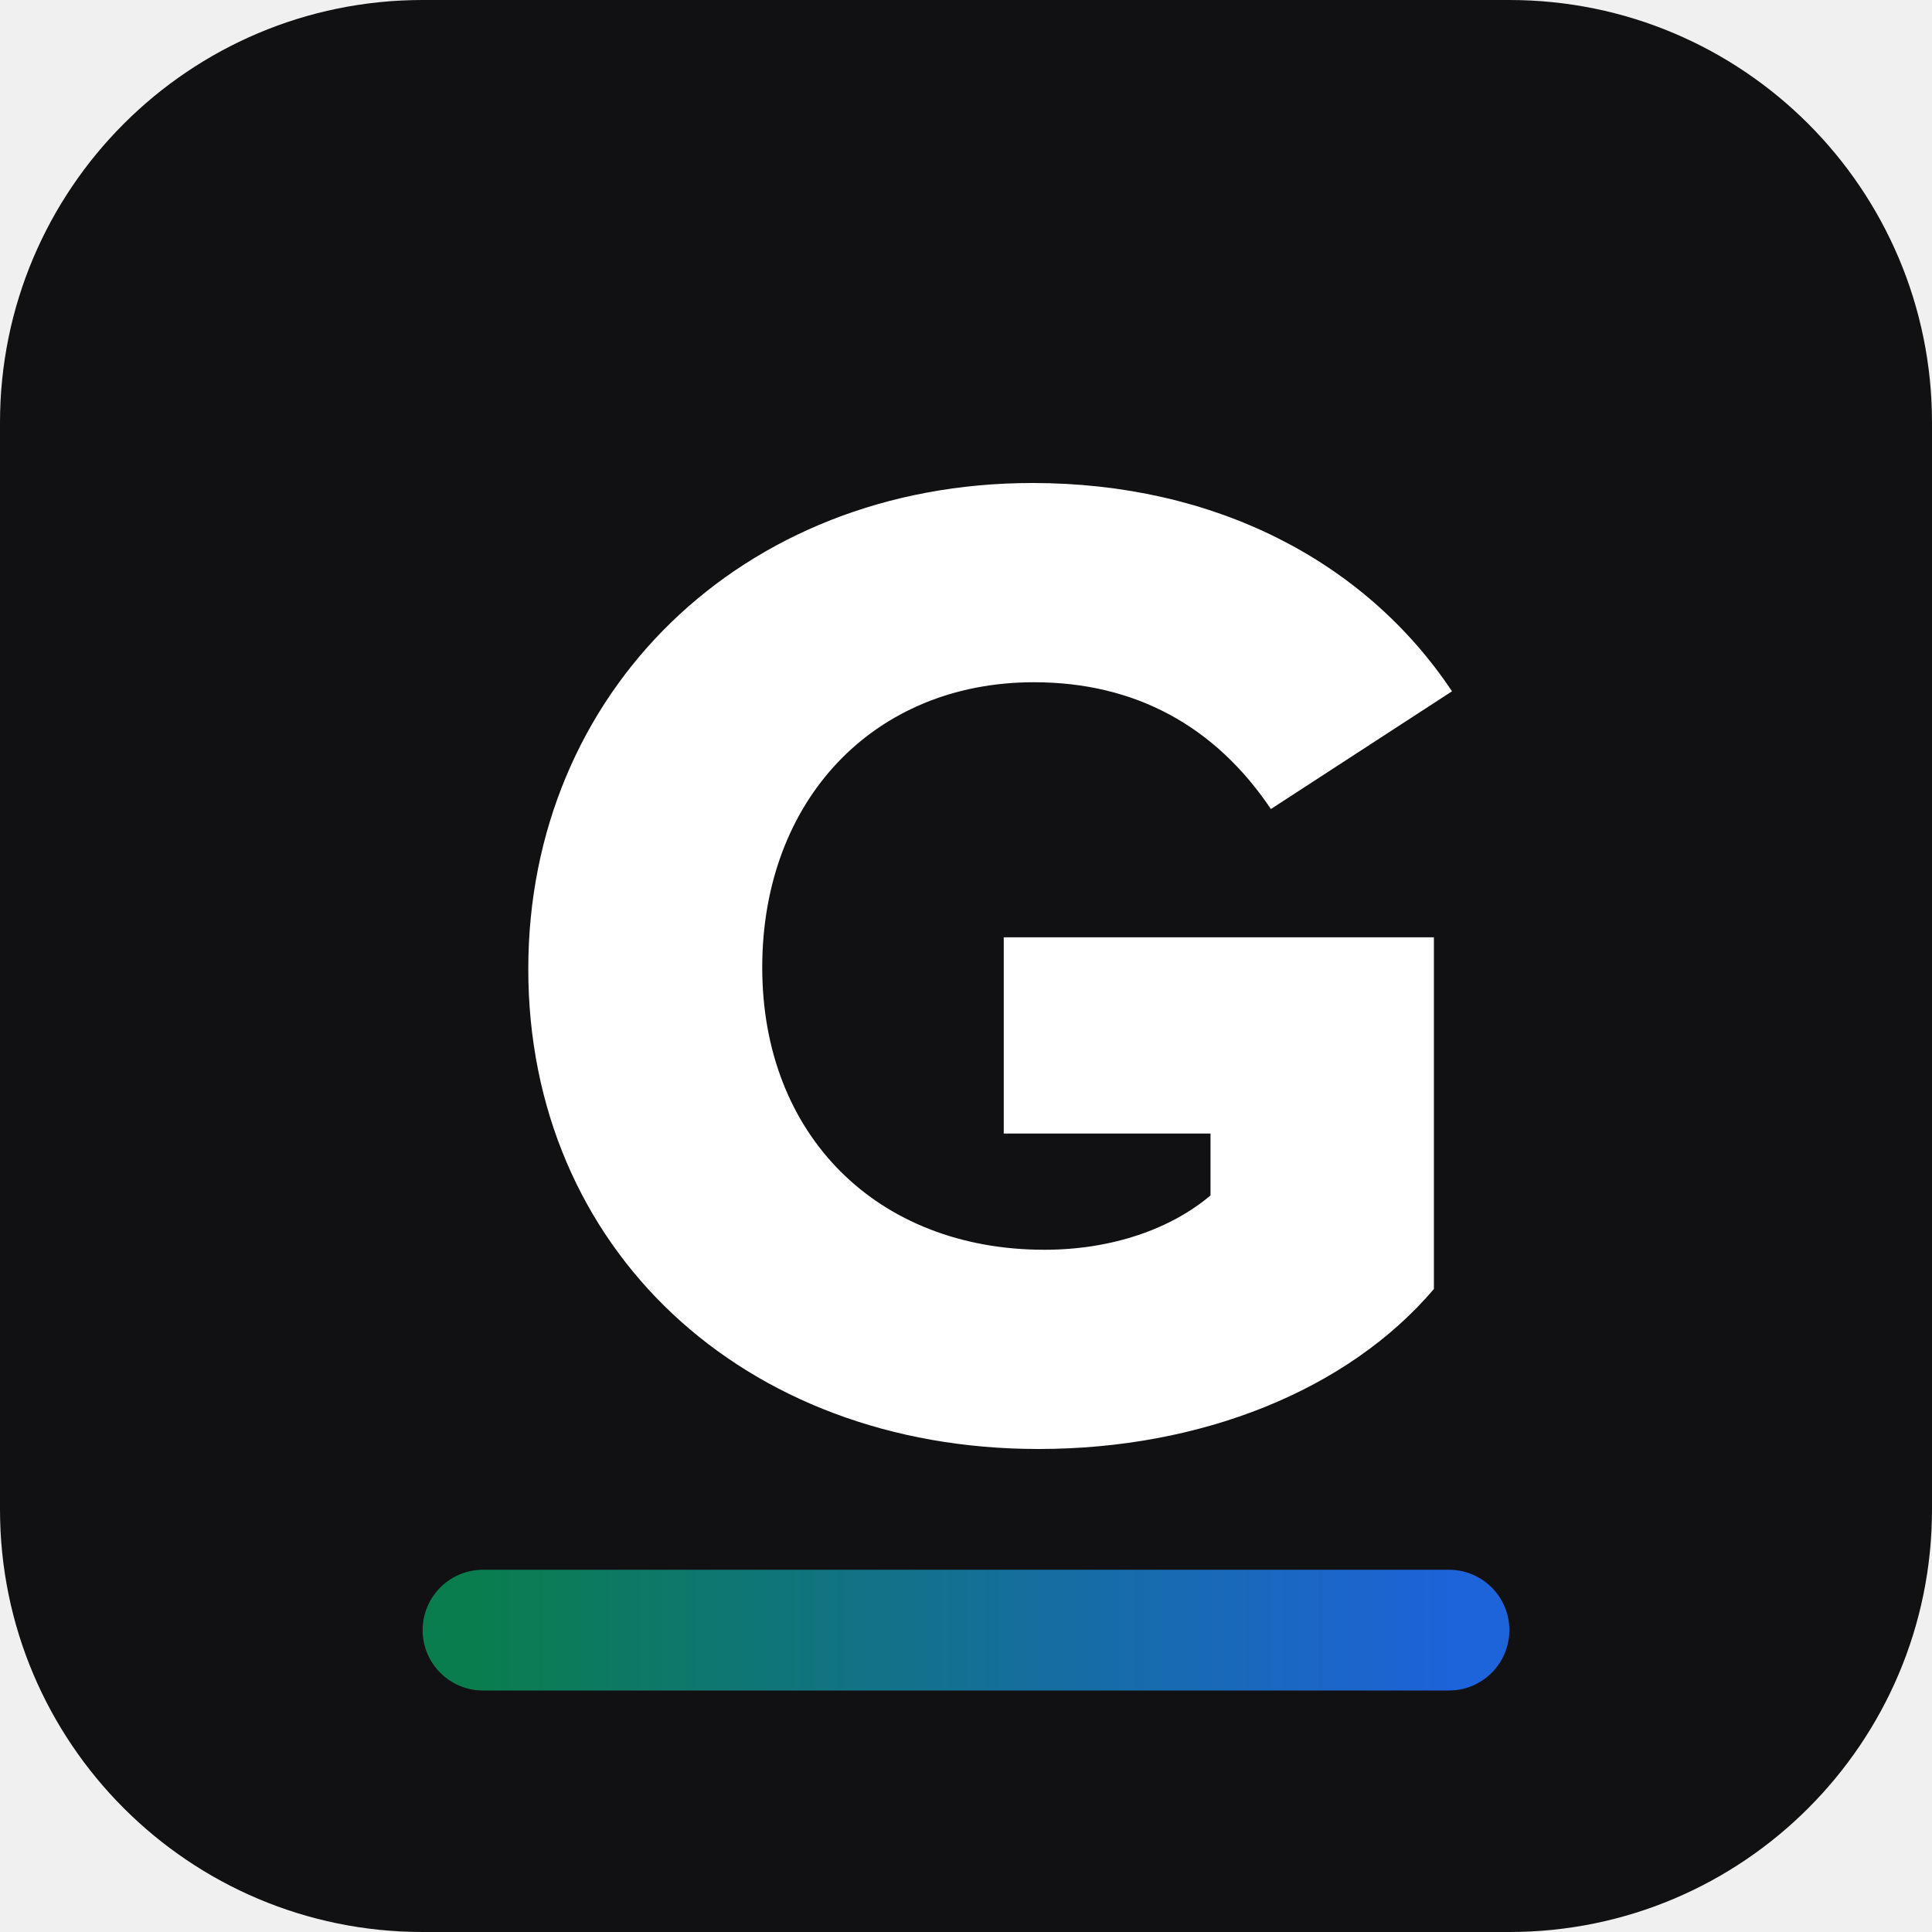
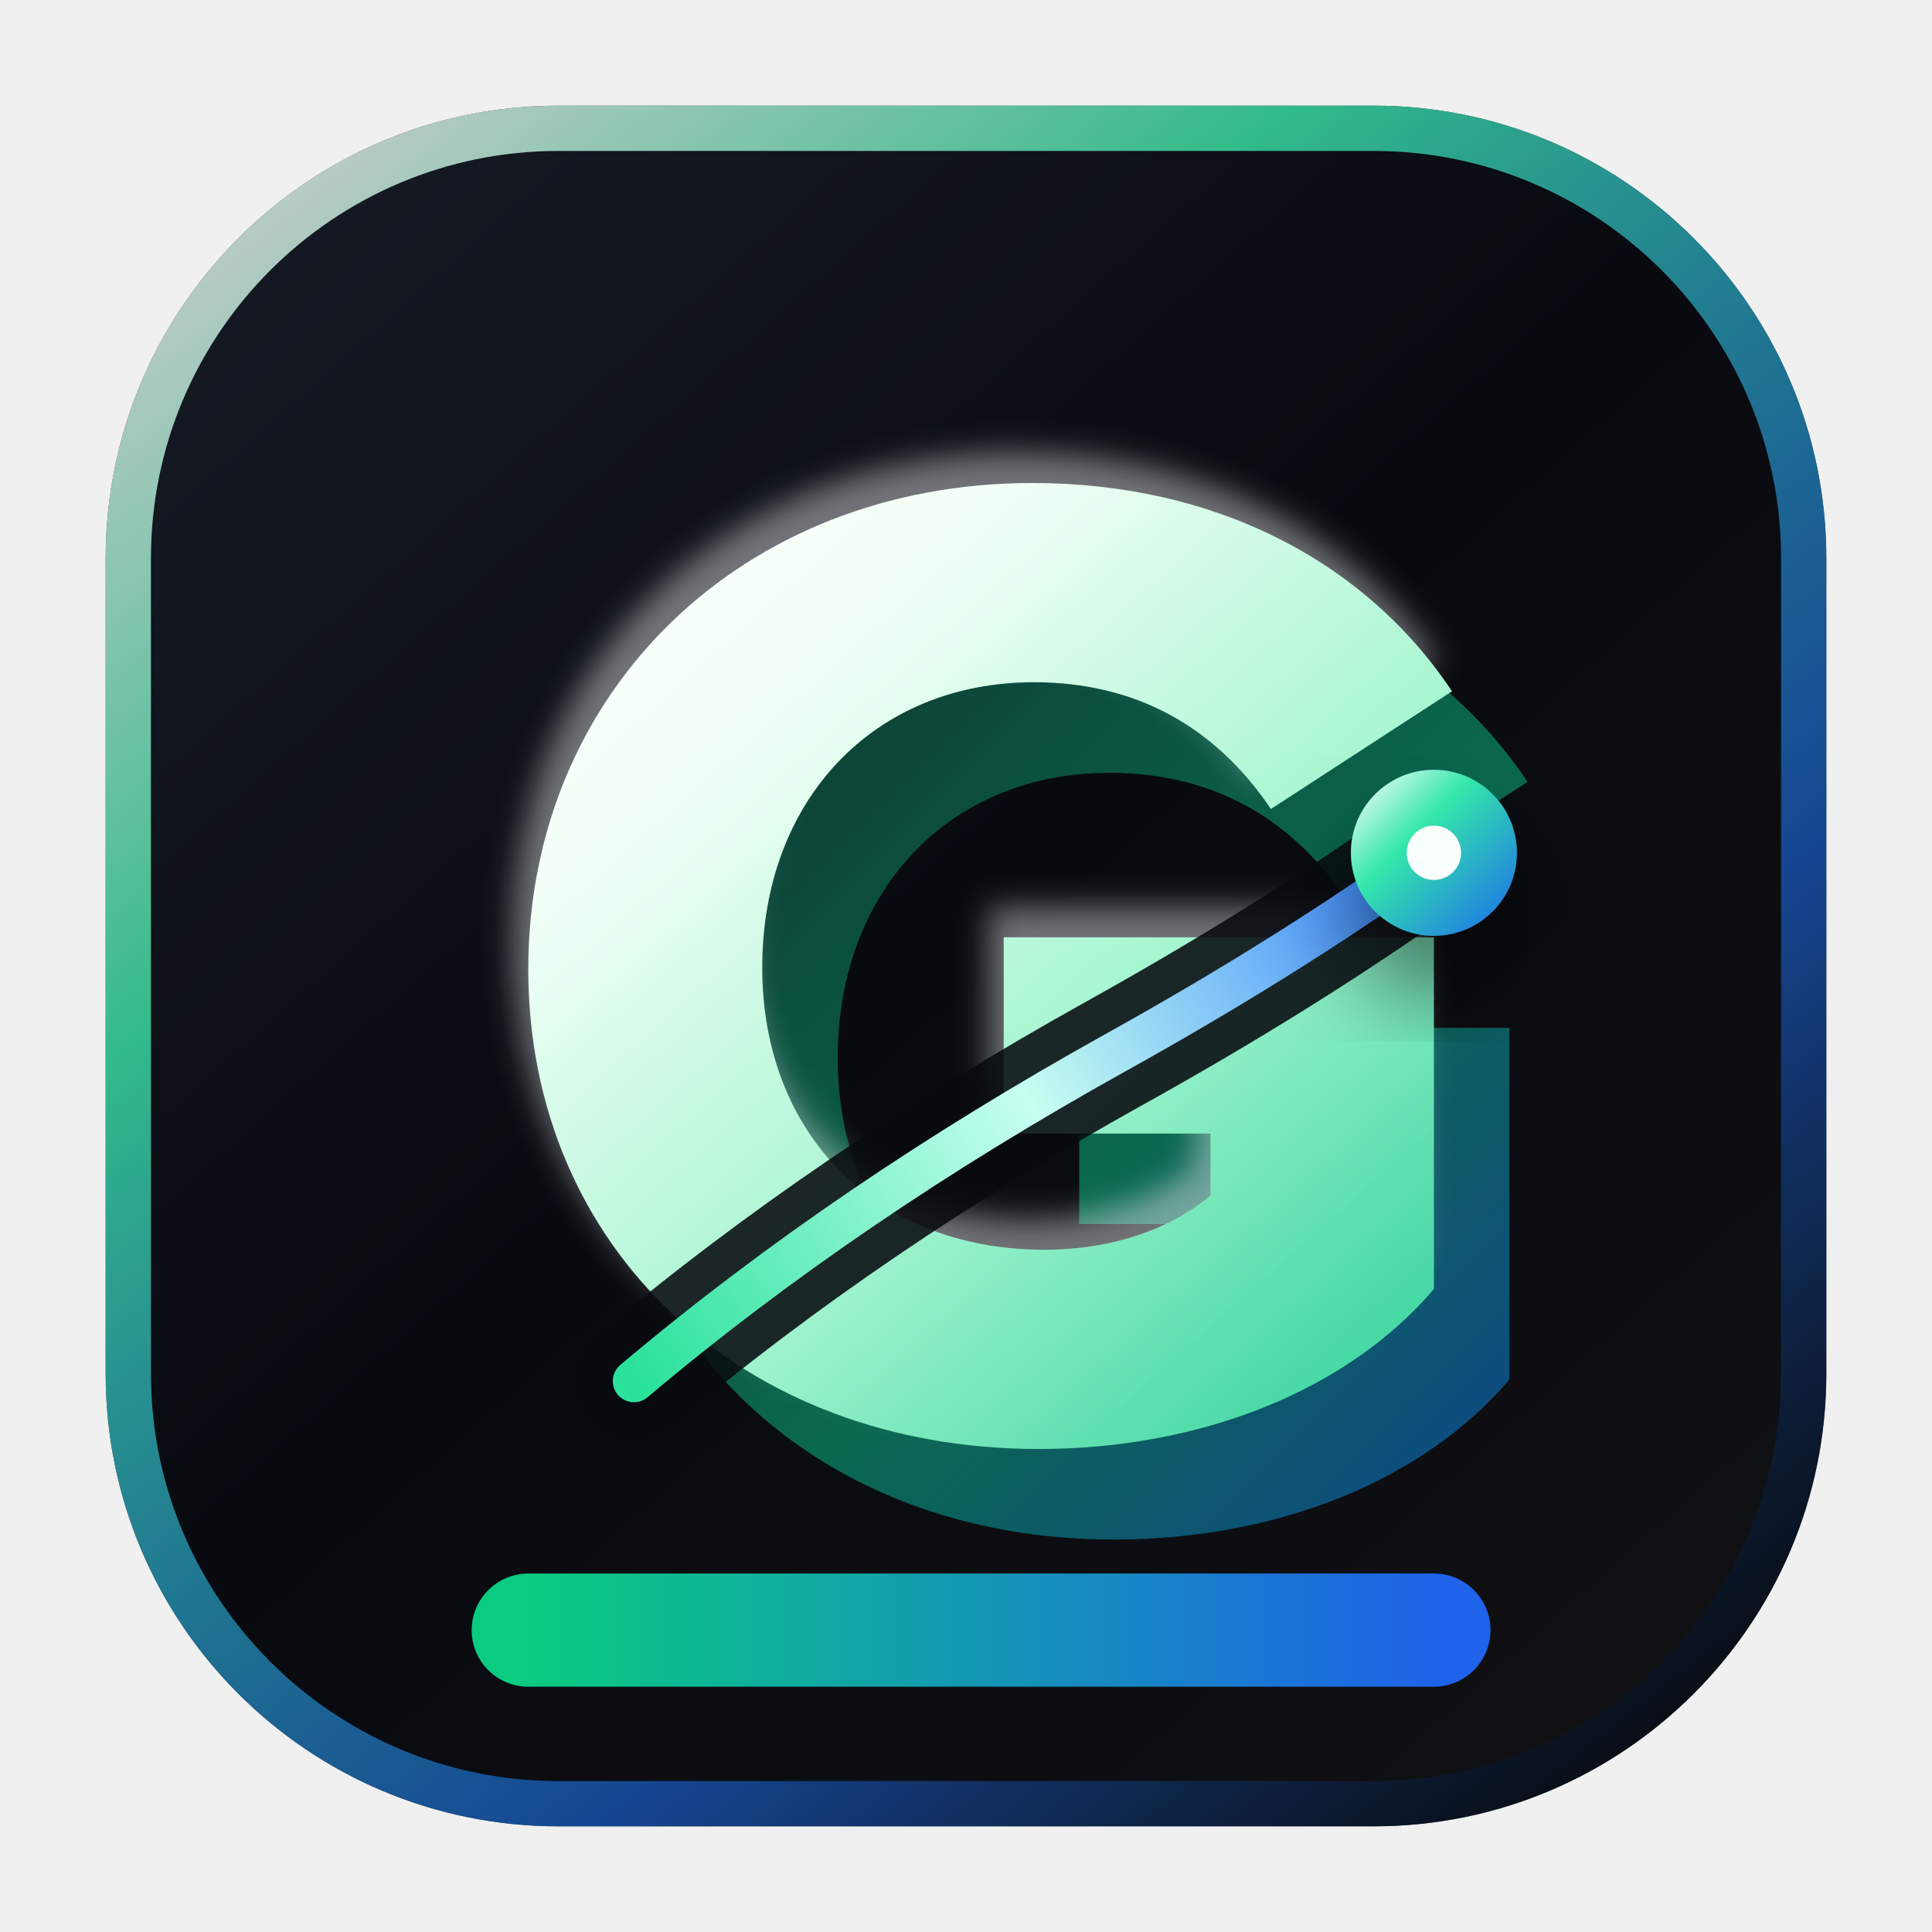
<svg xmlns="http://www.w3.org/2000/svg" width="128" height="128" viewBox="0 0 128 128" fill="none">
-   <rect width="128" height="128" rx="28" fill="#111113" />
-   <path d="M68.4 32C49.1 32 35 45.9 35 64.2C35 82.7 49.2 96 68.8 96C79.6 96 89.3 92.1 95 85.4V62.1H66.5V75.1H80.2V79.2C77.6 81.4 73.7 82.8 69.2 82.8C58.1 82.8 50.5 75.2 50.5 64.1C50.5 53 57.9 45.2 68.5 45.2C75.2 45.2 80.5 48.1 84.2 53.6L96.2 45.8C90.4 37.1 80.4 32 68.4 32Z" fill="white" />
-   <path d="M32 108H96" stroke="url(#g)" stroke-width="8" stroke-linecap="round" />
+   <rect x="7" y="7" width="114" height="114" rx="30" fill="url(#base)" />
+   <rect x="8.5" y="8.5" width="111" height="111" rx="28.5" stroke="url(#rim)" stroke-width="3" />
+   <path d="M68.4 32C49.1 32 35 45.9 35 64.2C35 82.7 49.2 96 68.8 96C79.6 96 89.3 92.1 95 85.4V62.1H66.5V75.1H80.2V79.2C77.6 81.4 73.7 82.8 69.2 82.8C58.1 82.8 50.5 75.2 50.5 64.1C50.5 53 57.9 45.2 68.5 45.2C75.2 45.2 80.5 48.1 84.2 53.6L96.2 45.8C90.4 37.1 80.4 32 68.4 32Z" fill="url(#depth)" transform="translate(5 6)" opacity=".82" />
+   <path d="M68.4 32C49.1 32 35 45.9 35 64.2C35 82.7 49.2 96 68.8 96C79.6 96 89.3 92.1 95 85.4V62.1H66.5V75.1H80.2V79.2C77.6 81.4 73.7 82.8 69.2 82.8C58.1 82.8 50.5 75.2 50.5 64.1C50.5 53 57.9 45.2 68.5 45.2C75.2 45.2 80.5 48.1 84.2 53.6L96.2 45.8C90.4 37.1 80.4 32 68.4 32Z" fill="url(#face)" filter="url(#lift)" />
+   <path d="M42 91.5C51.6 83.4 62.3 76.2 73.8 69.8C81 65.8 88 61.5 95 56.5" stroke="#080A10" stroke-width="7.8" stroke-linecap="round" opacity=".88" />
+   <path d="M42 91.5C51.6 83.4 62.3 76.2 73.8 69.8C81 65.8 88 61.5 95 56.5" stroke="url(#lane)" stroke-width="2.8" stroke-linecap="round" />
+   <circle cx="95" cy="56.5" r="5.5" fill="url(#playDot)" filter="url(#dotShadow)" />
+   <circle cx="95" cy="56.5" r="1.8" fill="#F9FFFC" />
+   <path d="M35 108H95" stroke="url(#ground)" stroke-width="7.5" stroke-linecap="round" />
  <defs>
-     <linearGradient id="g" x1="32" y1="108" x2="96" y2="108" gradientUnits="userSpaceOnUse">
-       <stop stop-color="#0A7D4F" />
-       <stop offset="1" stop-color="#1D63D9" />
+     <linearGradient id="base" x1="16" y1="10" x2="114" y2="120" gradientUnits="userSpaceOnUse">
+       <stop stop-color="#151A24" />
+       <stop offset=".46" stop-color="#080A10" />
+       <stop offset="1" stop-color="#111113" />
    </linearGradient>
+     <linearGradient id="rim" x1="20" y1="8" x2="110" y2="120" gradientUnits="userSpaceOnUse">
+       <stop stop-color="#F4FFF8" stop-opacity=".78" />
+       <stop offset=".28" stop-color="#3BE0A3" stop-opacity=".82" />
+       <stop offset=".7" stop-color="#1C6FEF" stop-opacity=".58" />
+       <stop offset="1" stop-color="#000000" stop-opacity=".52" />
+     </linearGradient>
+     <linearGradient id="depth" x1="38" y1="38" x2="102" y2="102" gradientUnits="userSpaceOnUse">
+       <stop stop-color="#0E3F35" />
+       <stop offset=".5" stop-color="#0A7D5C" />
+       <stop offset="1" stop-color="#1147B7" />
+     </linearGradient>
+     <linearGradient id="face" x1="36" y1="31" x2="94" y2="96" gradientUnits="userSpaceOnUse">
+       <stop stop-color="#FFFFFF" />
+       <stop offset=".24" stop-color="#F3FFF7" />
+       <stop offset=".58" stop-color="#A8F6D2" />
+       <stop offset="1" stop-color="#2FD19A" />
+     </linearGradient>
+     <linearGradient id="lane" x1="42" y1="91" x2="95" y2="56" gradientUnits="userSpaceOnUse">
+       <stop stop-color="#2AE29B" />
+       <stop offset=".5" stop-color="#C7FFF0" />
+       <stop offset="1" stop-color="#2B7BFF" />
+     </linearGradient>
+     <linearGradient id="playDot" x1="90" y1="51" x2="101" y2="62" gradientUnits="userSpaceOnUse">
+       <stop stop-color="#FFFFFF" />
+       <stop offset=".36" stop-color="#34E7AA" />
+       <stop offset="1" stop-color="#1C63F0" />
+     </linearGradient>
+     <linearGradient id="ground" x1="35" y1="108" x2="95" y2="108" gradientUnits="userSpaceOnUse">
+       <stop stop-color="#0ACB80" />
+       <stop offset="1" stop-color="#1E63E9" />
+     </linearGradient>
+     <filter id="lift" x="27" y="24" width="78" height="82" filterUnits="userSpaceOnUse" color-interpolation-filters="sRGB">
+       <feDropShadow dx="0" dy="8" stdDeviation="5" flood-color="#000000" flood-opacity=".42" />
+       <feDropShadow dx="-1" dy="-2" stdDeviation="1" flood-color="#FFFFFF" flood-opacity=".42" />
+     </filter>
+     <filter id="dotShadow" x="84" y="46" width="22" height="23" filterUnits="userSpaceOnUse" color-interpolation-filters="sRGB">
+       <feDropShadow dx="0" dy="4" stdDeviation="3" flood-color="#000000" flood-opacity=".5" />
+     </filter>
  </defs>
</svg>
